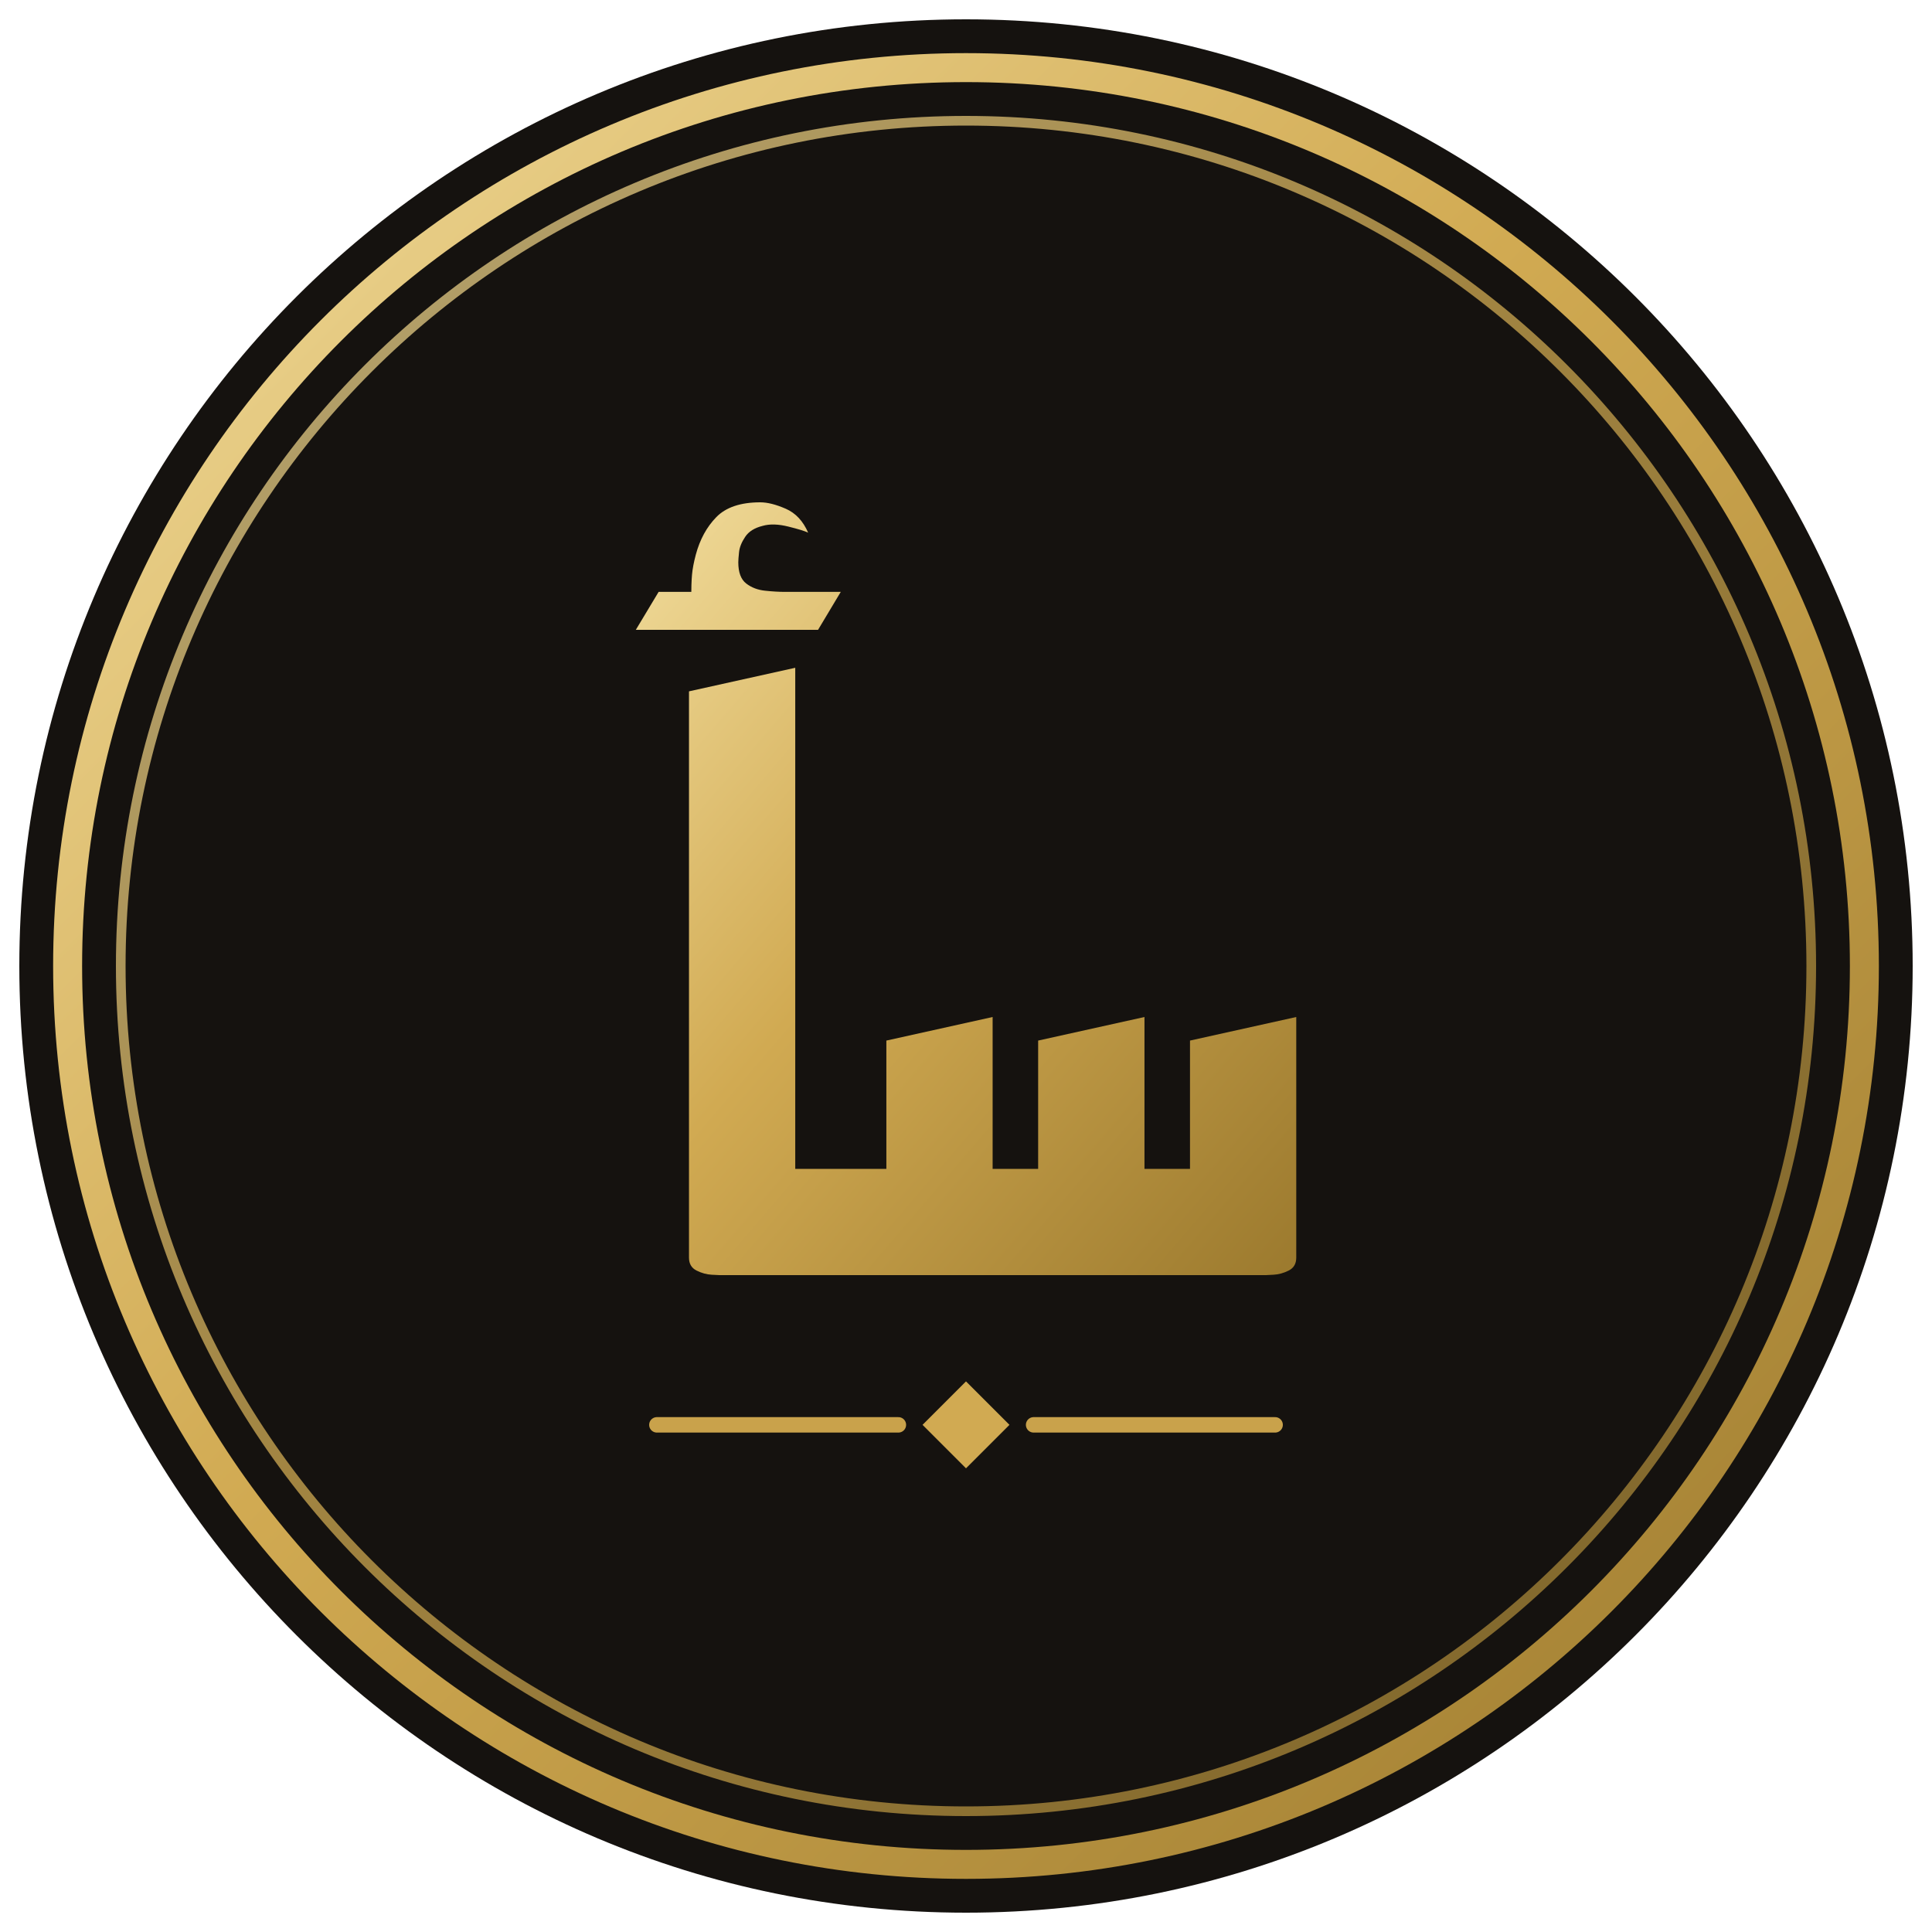
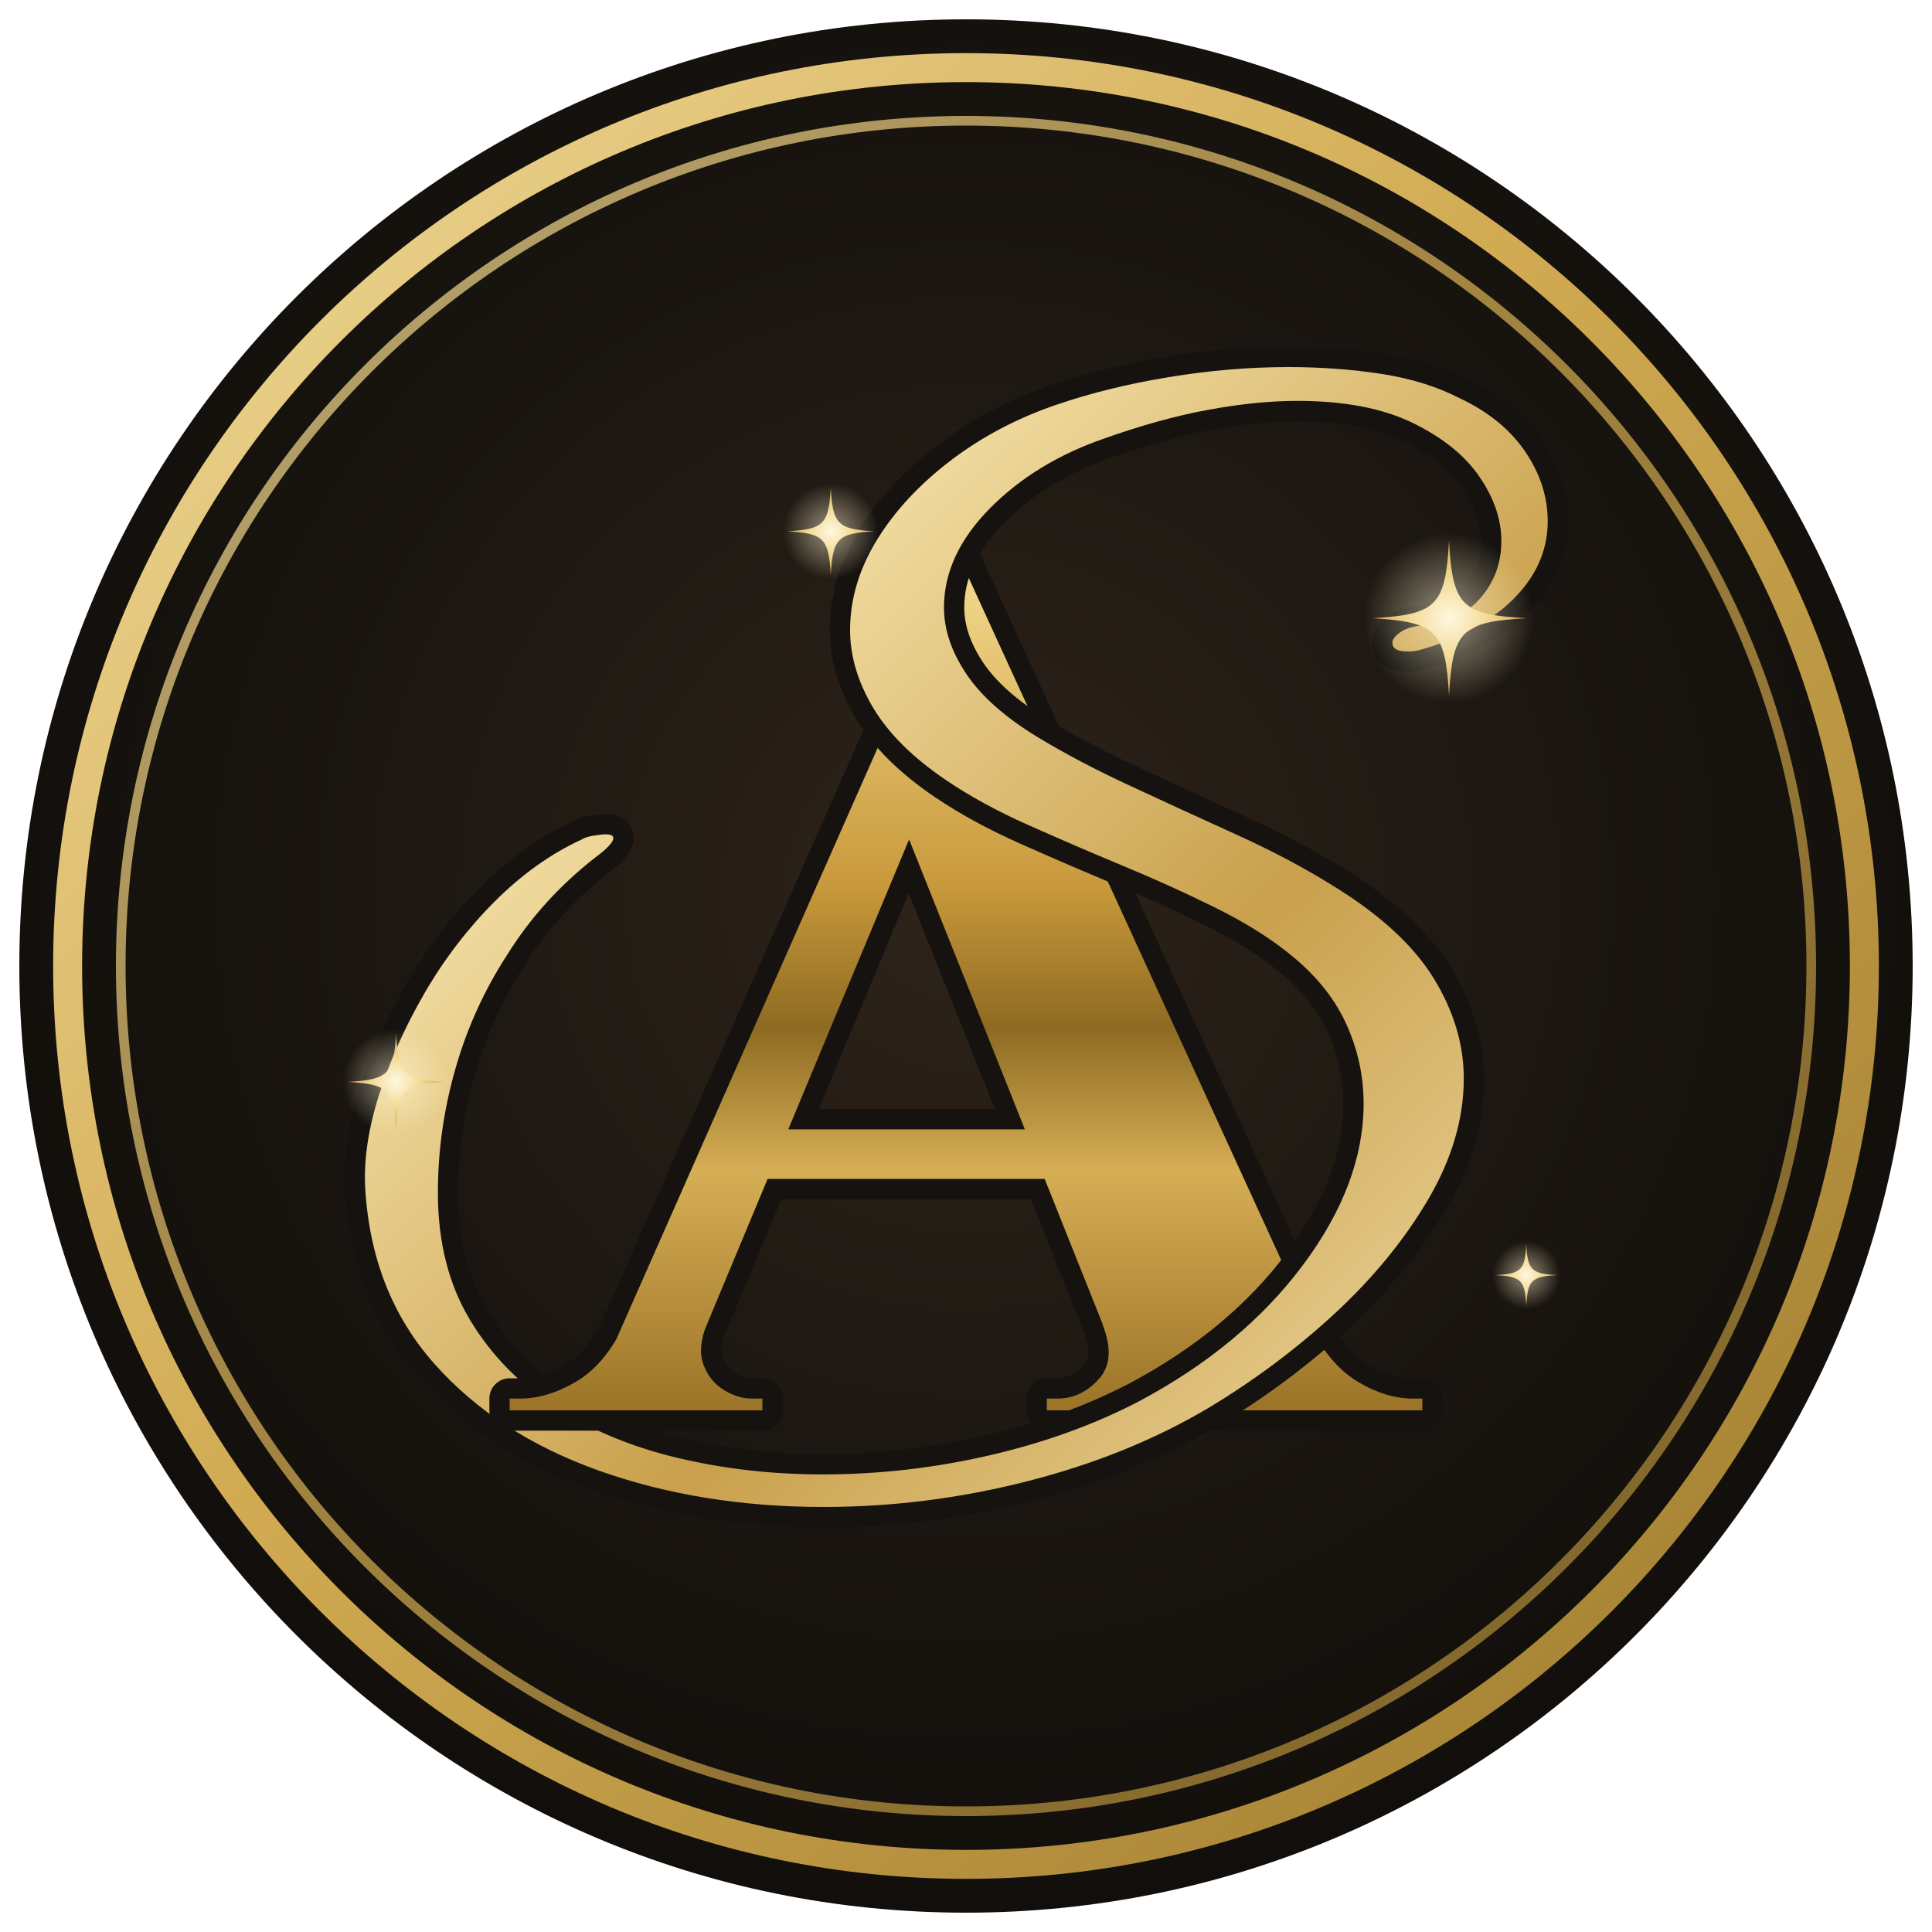
<svg xmlns="http://www.w3.org/2000/svg" viewBox="0 0 200 200" width="200" height="200">
  <defs>
-     <linearGradient id="gd" x1="0" y1="0" x2="1" y2="1">
+     <linearGradient id="gA" x1="0" y1="0" x2="0" y2="1">
+       <stop offset="0" stop-color="#F3D98F" />
+       <stop offset=".38" stop-color="#C99A3C" />
+       <stop offset=".55" stop-color="#8E6A22" />
+       <stop offset=".72" stop-color="#D6AE55" />
+       <stop offset="1" stop-color="#9C7428" />
+     </linearGradient>
+     <linearGradient id="gS" x1="0" y1="0" x2="1" y2="1">
+       <stop offset="0" stop-color="#FFF6DA" />
+       <stop offset=".3" stop-color="#EED79A" />
+       <stop offset=".62" stop-color="#C9A04C" />
+       <stop offset="1" stop-color="#F4E2AE" />
+     </linearGradient>
+     <linearGradient id="gR" x1="0" y1="0" x2="1" y2="1">
      <stop offset="0" stop-color="#F1DC9C" />
      <stop offset=".45" stop-color="#D1AA52" />
      <stop offset="1" stop-color="#9C7A2E" />
    </linearGradient>
+     <radialGradient id="gD" cx=".5" cy=".46" r=".55">
+       <stop offset="0" stop-color="#2E241A" />
+       <stop offset=".6" stop-color="#1B1611" />
+       <stop offset="1" stop-color="#110E0B" />
+     </radialGradient>
+     <radialGradient id="gH">
+       <stop offset="0" stop-color="#FFF3CF" stop-opacity=".55" />
+       <stop offset="1" stop-color="#FFF3CF" stop-opacity="0" />
+     </radialGradient>
+     <radialGradient id="gG">
+       <stop offset="0" stop-color="#FFF8E1" />
+       <stop offset=".5" stop-color="#F3DB97" />
+       <stop offset="1" stop-color="#D1AA52" />
+     </radialGradient>
+     <clipPath id="cw">
+       <path d="M50 124H93V152H50Z" />
+     </clipPath>
  </defs>
-   <circle cx="100" cy="100" r="98" fill="#15120F" />
-   <circle cx="100" cy="100" r="93" fill="none" stroke="url(#gd)" stroke-width="3" />
-   <circle cx="100" cy="100" r="87.5" fill="none" stroke="url(#gd)" stroke-width="1" opacity=".75" />
-   <path fill="url(#gd)" transform="translate(65.82 52.00) scale(0.8)" d="M7.17 15.62V12.38Q7.17 10.51 7.27 9.38Q7.37 8.25 7.76 6.78Q8.55 3.83 10.41 1.92Q12.28 0 16.11 0Q17.49 0 19.4 0.83Q21.32 1.67 22.3 3.93Q21.71 3.63 19.74 3.14Q17.78 2.65 16.4 3.05Q14.83 3.44 14.15 4.47Q13.46 5.5 13.36 6.43Q13.26 7.37 13.26 7.76Q13.26 9.72 14.29 10.51Q15.32 11.3 16.75 11.44Q18.17 11.59 19.35 11.59H21.91L22 15.62ZM0 16.5 2.95 11.59H26.52L23.58 16.5ZM10.81 100Q10.81 100 9.82 99.95Q8.84 99.9 7.86 99.41Q6.88 98.92 6.88 97.74V24.46L20.63 21.41V86.25H28.49V100ZM24.56 100V86.25H32.42V69.65L46.17 66.6V86.25H52.06V69.65L65.82 66.6V86.25H71.71V69.65L85.46 66.6V97.74Q85.46 98.92 84.48 99.41Q83.5 99.9 82.51 99.95Q81.53 100 81.53 100Z" />
-   <path d="M68 147.5h25M107 147.5h25" stroke="#C9A24B" stroke-width="1.6" stroke-linecap="round" />
-   <path d="M100 143l4.5 4.5-4.5 4.5-4.5-4.5z" fill="#D1AA52" />
+   <circle cx="100" cy="100" r="98" fill="url(#gD)" />
+   <circle cx="100" cy="100" r="93" fill="none" stroke="url(#gR)" stroke-width="3" />
+   <circle cx="100" cy="100" r="87.5" fill="none" stroke="url(#gR)" stroke-width="1" opacity=".75" />
+   <path d="M99.45 58 139.42 145.27H117.42L91.99 81.59ZM73.17 137.08Q72.19 139.52 72.81 141.23Q73.42 142.94 74.88 143.86Q76.35 144.78 77.82 144.78H78.92V146H52.76V144.78Q52.76 144.78 53.31 144.78Q53.86 144.78 53.86 144.78Q56.67 144.78 59.67 143.01Q62.66 141.23 64.62 137.08ZM99.45 58 99.94 72.91 69.63 145.63H60.71L92.36 74.01Q92.73 73.28 93.64 71.26Q94.56 69.24 95.6 66.68Q96.64 64.11 97.49 61.73Q98.35 59.34 98.35 58ZM112.28 116.91V122.04H76.35V116.91ZM114.12 137.08H135.51Q137.58 141.23 140.52 143.01Q143.45 144.78 146.26 144.78Q146.26 144.78 146.75 144.78Q147.24 144.78 147.24 144.78V146H108.37V144.78H109.47Q111.92 144.78 113.75 142.76Q115.58 140.74 114.12 137.08Z" fill="url(#gA)" stroke="#15120F" stroke-width="4.2" paint-order="stroke" stroke-linejoin="round" />
+   <path d="M85.27 156Q72.56 156 62 152.24Q51.43 148.48 44.94 141.15Q38.46 133.83 37.81 123.06Q37.55 118.65 39.24 113.34Q40.92 108.02 43.97 102.77Q47.02 97.52 51.23 93.3Q55.45 89.09 60.25 86.89Q60.63 86.63 61.48 86.5Q62.32 86.37 62.71 86.37Q63.49 86.37 63.49 86.76Q63.49 87.4 61.54 88.83Q56.1 93.11 52.6 98.69Q48.96 104.26 47.15 110.62Q45.33 116.97 45.33 123.45Q45.33 131.1 48.64 136.61Q51.95 142.13 57.52 145.69Q63.1 149.26 70.23 150.94Q77.36 152.63 85.14 152.63Q93.83 152.63 102.32 150.68Q110.82 148.74 117.82 145.11Q128.58 139.4 134.87 130.97Q141.16 122.55 141.16 114.25Q141.16 109.84 139.28 105.82Q137.4 101.8 133.25 98.56Q130.14 96.09 125.66 93.89Q121.19 91.68 116.2 89.61Q111.21 87.53 106.41 85.39Q101.61 83.25 97.98 80.79Q92.79 77.29 90.39 73.27Q88 69.25 88 65.23Q88 60.43 90.78 55.89Q93.57 51.36 98.43 47.66Q103.3 43.96 109.39 41.89Q114.71 40.07 121 39.04Q127.29 38 133.38 38Q138.44 38 143.04 38.71Q147.64 39.43 151.14 41.24Q155.55 43.32 157.89 46.75Q160.22 50.19 160.22 53.95Q160.22 59.14 155.55 63.03Q153.87 64.32 151.79 65.43Q149.72 66.53 146.87 67.31Q146.35 67.44 145.7 67.44Q144.14 67.44 144.14 66.53Q144.14 66.01 144.99 65.43Q145.83 64.84 147.51 64.71Q151.4 64.19 153.41 61.73Q155.42 59.27 155.42 56.02Q155.42 52.65 153.15 49.35Q150.89 46.04 146.22 43.77Q141.55 41.5 134.29 41.5Q130.14 41.5 125.15 42.41Q120.15 43.32 114.32 45.39Q107.19 47.85 102.45 52.65Q97.72 57.45 97.72 62.9Q97.72 66.27 99.99 69.7Q102.26 73.14 107.32 76.25Q111.6 78.85 117.04 81.37Q122.49 83.9 128.06 86.43Q133.64 88.96 138.18 91.81Q145.31 96.22 148.42 101.28Q151.53 106.34 151.53 111.65Q151.53 117.88 147.84 124.17Q144.14 130.45 138.18 135.97Q132.21 141.48 125.08 145.76Q116.78 150.68 106.34 153.34Q95.91 156 85.27 156Z" fill="url(#gS)" stroke="#15120F" stroke-width="4.2" paint-order="stroke" stroke-linejoin="round" />
+   <g clip-path="url(#cw)">
+     <path d="M99.45 58 139.42 145.27H117.42L91.99 81.59ZM73.17 137.08Q72.19 139.52 72.81 141.23Q73.42 142.94 74.88 143.86Q76.35 144.78 77.82 144.78H78.92V146H52.76V144.78Q52.76 144.78 53.31 144.78Q53.86 144.78 53.86 144.78Q56.67 144.78 59.67 143.01Q62.66 141.23 64.62 137.08ZM99.45 58 99.94 72.91 69.63 145.63H60.71L92.36 74.01Q92.73 73.28 93.64 71.26Q94.56 69.24 95.6 66.68Q96.64 64.11 97.49 61.73Q98.35 59.34 98.35 58ZM112.28 116.91V122.04H76.35V116.91ZM114.12 137.08H135.51Q137.58 141.23 140.52 143.01Q143.45 144.78 146.26 144.78Q146.26 144.78 146.75 144.78Q147.24 144.78 147.24 144.78V146H108.37V144.78H109.47Q111.92 144.78 113.75 142.76Q115.58 140.74 114.12 137.08Z" fill="url(#gA)" stroke="#15120F" stroke-width="4.2" paint-order="stroke" stroke-linejoin="round" />
+   </g>
+   <circle cx="150" cy="64" r="8.80" fill="url(#gH)" />
+   <path fill="url(#gG)" d="M150 56C150.38 62.72 151.28 63.62 158 64C151.28 64.38 150.38 65.28 150 72C149.62 65.28 148.72 64.38 142 64C148.72 63.62 149.62 62.72 150 56Z" />
+   <circle cx="86" cy="55" r="4.95" fill="url(#gH)" />
+   <path fill="url(#gG)" d="M86 50.5C86.22 54.28 86.72 54.78 90.5 55C86.72 55.22 86.22 55.72 86 59.5C85.78 55.72 85.28 55.22 81.5 55C85.28 54.78 85.78 54.28 86 50.5Z" />
+   <circle cx="41" cy="112" r="5.50" fill="url(#gH)" />
+   <path fill="url(#gG)" d="M41 107C41.24 111.20 41.80 111.76 46 112C41.80 112.24 41.24 112.80 41 117C40.76 112.80 40.20 112.24 36 112C40.20 111.76 40.76 111.20 41 107Z" />
+   <circle cx="158" cy="132" r="3.52" fill="url(#gH)" />
+   <path fill="url(#gG)" d="M158 128.8C158.15 131.49 158.51 131.85 161.2 132C158.51 132.15 158.15 132.51 158 135.2C157.85 132.51 157.49 132.15 154.8 132C157.49 131.85 157.85 131.49 158 128.8Z" />
</svg>
